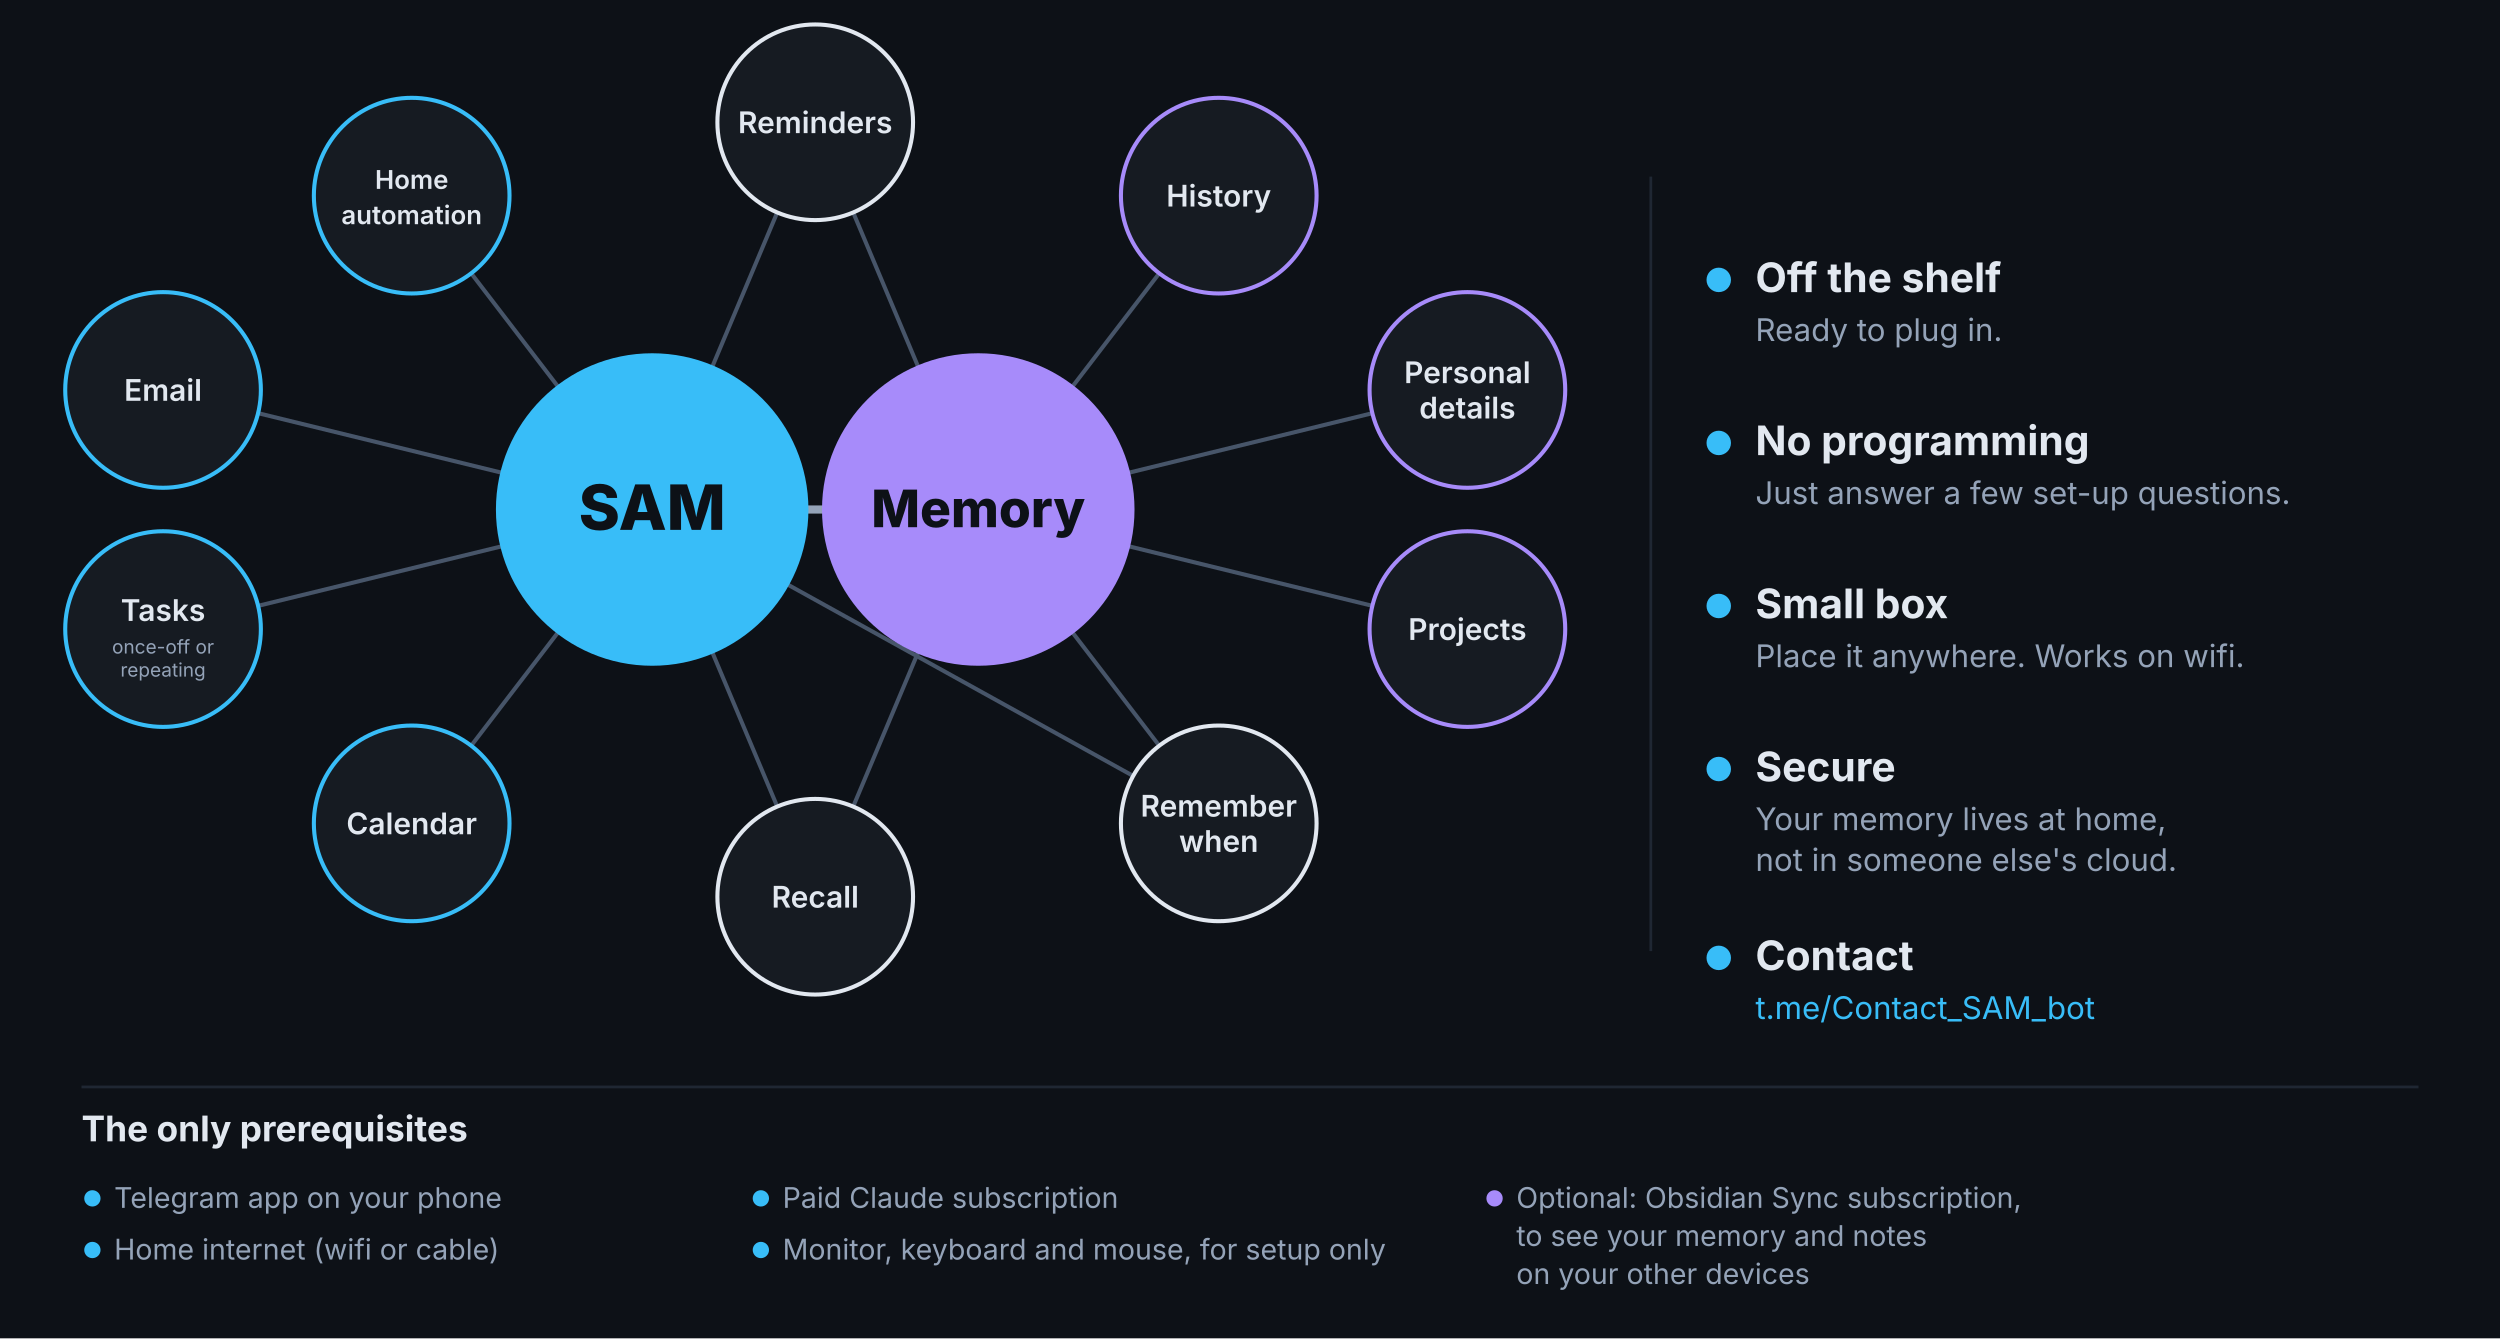
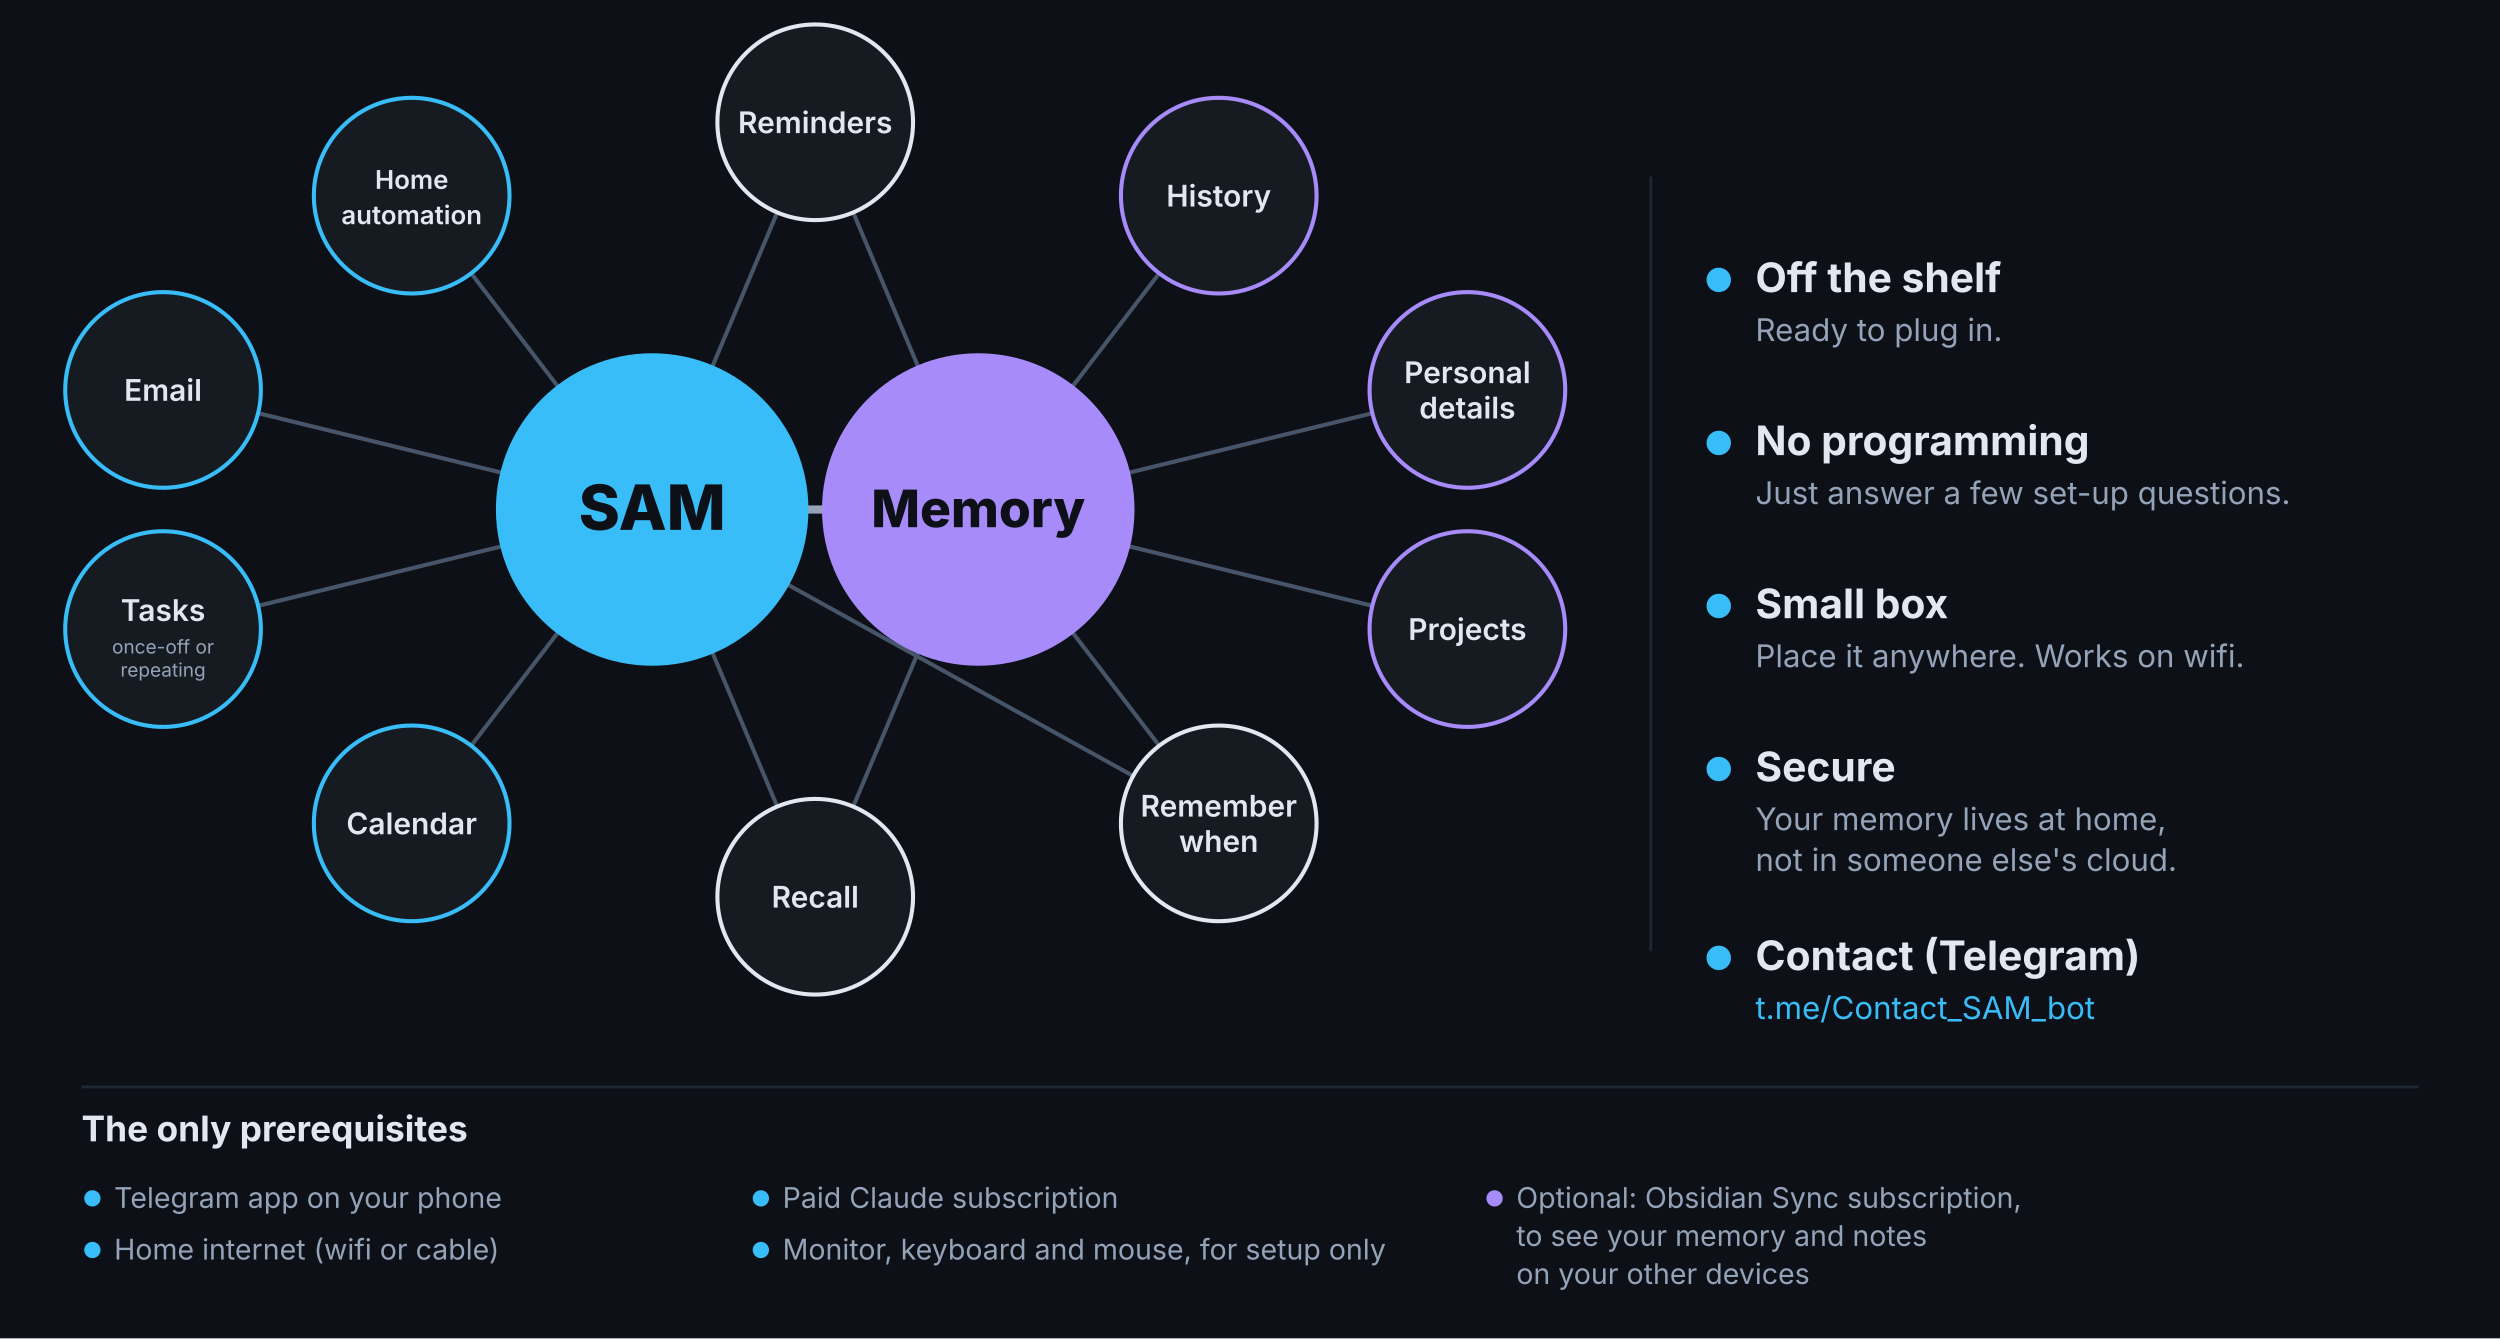
<svg xmlns="http://www.w3.org/2000/svg" viewBox="0 0 1840 985" font-family="system-ui,-apple-system,'Segoe UI',sans-serif">
  <rect width="1840" height="985" fill="#0d1117" />
  <g stroke="#475569" stroke-width="3" fill="none">
    <line x1="480" y1="375" x2="720" y2="375" stroke="#94a3b8" stroke-width="6" />
    <line x1="600" y1="90" x2="480" y2="375" />
    <line x1="600" y1="90" x2="720" y2="375" />
    <line x1="897" y1="144" x2="720" y2="375" />
    <line x1="1080" y1="287" x2="720" y2="375" />
    <line x1="1080" y1="463" x2="720" y2="375" />
    <line x1="897" y1="606" x2="480" y2="375" />
    <line x1="897" y1="606" x2="720" y2="375" />
    <line x1="600" y1="660" x2="480" y2="375" />
    <line x1="600" y1="660" x2="720" y2="375" />
    <line x1="303" y1="606" x2="480" y2="375" />
    <line x1="120" y1="463" x2="480" y2="375" />
    <line x1="120" y1="287" x2="480" y2="375" />
    <line x1="303" y1="144" x2="480" y2="375" />
  </g>
  <g text-anchor="middle" font-weight="600">
    <circle cx="480" cy="375" r="115" fill="#38bdf8" />
    <text x="480" y="390" font-size="46" fill="#0d1117" font-weight="800">SAM</text>
    <circle cx="720" cy="375" r="115" fill="#a78bfa" />
    <text x="720" y="388" font-size="38" fill="#0d1117" font-weight="800">Memory</text>
    <g fill="#161b22" stroke-width="3">
      <circle cx="600" cy="90" r="72" stroke="#e2e8f0" />
      <circle cx="897" cy="144" r="72" stroke="#a78bfa" />
      <circle cx="1080" cy="287" r="72" stroke="#a78bfa" />
      <circle cx="1080" cy="463" r="72" stroke="#a78bfa" />
      <circle cx="897" cy="606" r="72" stroke="#e2e8f0" />
      <circle cx="600" cy="660" r="72" stroke="#e2e8f0" />
      <circle cx="303" cy="606" r="72" stroke="#38bdf8" />
      <circle cx="120" cy="463" r="72" stroke="#38bdf8" />
      <circle cx="120" cy="287" r="72" stroke="#38bdf8" />
      <circle cx="303" cy="144" r="72" stroke="#38bdf8" />
    </g>
    <g font-size="22" fill="#e2e8f0">
      <text x="600" y="98">Reminders</text>
      <text x="897" y="152">History</text>
      <text x="1080" y="282">Personal</text>
      <text x="1080" y="308">details</text>
      <text x="1080" y="471">Projects</text>
      <text x="897" y="601">Remember</text>
      <text x="897" y="627">when</text>
      <text x="600" y="668">Recall</text>
      <text x="303" y="614">Calendar</text>
      <text x="120" y="457">Tasks</text>
      <text x="120" y="481" font-size="14" font-weight="400" fill="#94a3b8">once-off or</text>
      <text x="120" y="498" font-size="14" font-weight="400" fill="#94a3b8">repeating</text>
      <text x="120" y="295">Email</text>
      <text x="303" y="139" font-size="19">Home</text>
      <text x="303" y="165" font-size="19">automation</text>
    </g>
  </g>
  <line x1="1215" y1="130" x2="1215" y2="700" stroke="#1f2733" stroke-width="2" />
  <g font-family="system-ui,-apple-system,'Segoe UI',sans-serif">
    <circle cx="1265" cy="206" r="9" fill="#38bdf8" />
    <text x="1292" y="215" font-size="30" font-weight="700" fill="#e2e8f0">Off the shelf</text>
    <text x="1292" y="251" font-size="23" fill="#94a3b8">Ready to plug in.</text>
    <circle cx="1265" cy="326" r="9" fill="#38bdf8" />
    <text x="1292" y="335" font-size="30" font-weight="700" fill="#e2e8f0">No programming</text>
    <text x="1292" y="371" font-size="23" fill="#94a3b8">Just answer a few set-up questions.</text>
    <circle cx="1265" cy="446" r="9" fill="#38bdf8" />
    <text x="1292" y="455" font-size="30" font-weight="700" fill="#e2e8f0">Small box</text>
    <text x="1292" y="491" font-size="23" fill="#94a3b8">Place it anywhere. Works on wifi.</text>
    <circle cx="1265" cy="566" r="9" fill="#38bdf8" />
    <text x="1292" y="575" font-size="30" font-weight="700" fill="#e2e8f0">Secure</text>
    <text x="1292" y="611" font-size="23" fill="#94a3b8">Your memory lives at home,</text>
    <text x="1292" y="641" font-size="23" fill="#94a3b8">not in someone else's cloud.</text>
    <circle cx="1265" cy="705" r="9" fill="#38bdf8" />
-     <text x="1292" y="714" font-size="30" font-weight="700" fill="#e2e8f0">Contact</text>
+     <text x="1292" y="714" font-size="30" font-weight="700" fill="#e2e8f0">Contact (Telegram)</text>
    <text x="1292" y="750" font-size="23" fill="#38bdf8">t.me/Contact_SAM_bot</text>
  </g>
  <g font-family="system-ui,-apple-system,'Segoe UI',sans-serif">
    <line x1="60" y1="800" x2="1780" y2="800" stroke="#1f2733" stroke-width="2" />
    <text x="60" y="840" font-size="26" font-weight="700" fill="#e2e8f0">The only prerequisites</text>
    <g font-size="21" fill="#94a3b8">
      <circle cx="68" cy="882" r="6" fill="#38bdf8" />
      <text x="84" y="889">Telegram app on your phone</text>
      <circle cx="68" cy="920" r="6" fill="#38bdf8" />
      <text x="84" y="927">Home internet (wifi or cable)</text>
      <circle cx="560" cy="882" r="6" fill="#38bdf8" />
      <text x="576" y="889">Paid Claude subscription</text>
      <circle cx="560" cy="920" r="6" fill="#38bdf8" />
      <text x="576" y="927">Monitor, keyboard and mouse, for setup only</text>
      <circle cx="1100" cy="882" r="6" fill="#a78bfa" />
      <text x="1116" y="889">Optional: Obsidian Sync subscription,</text>
      <text x="1116" y="917">to see your memory and notes</text>
      <text x="1116" y="945">on your other devices</text>
    </g>
  </g>
</svg>
